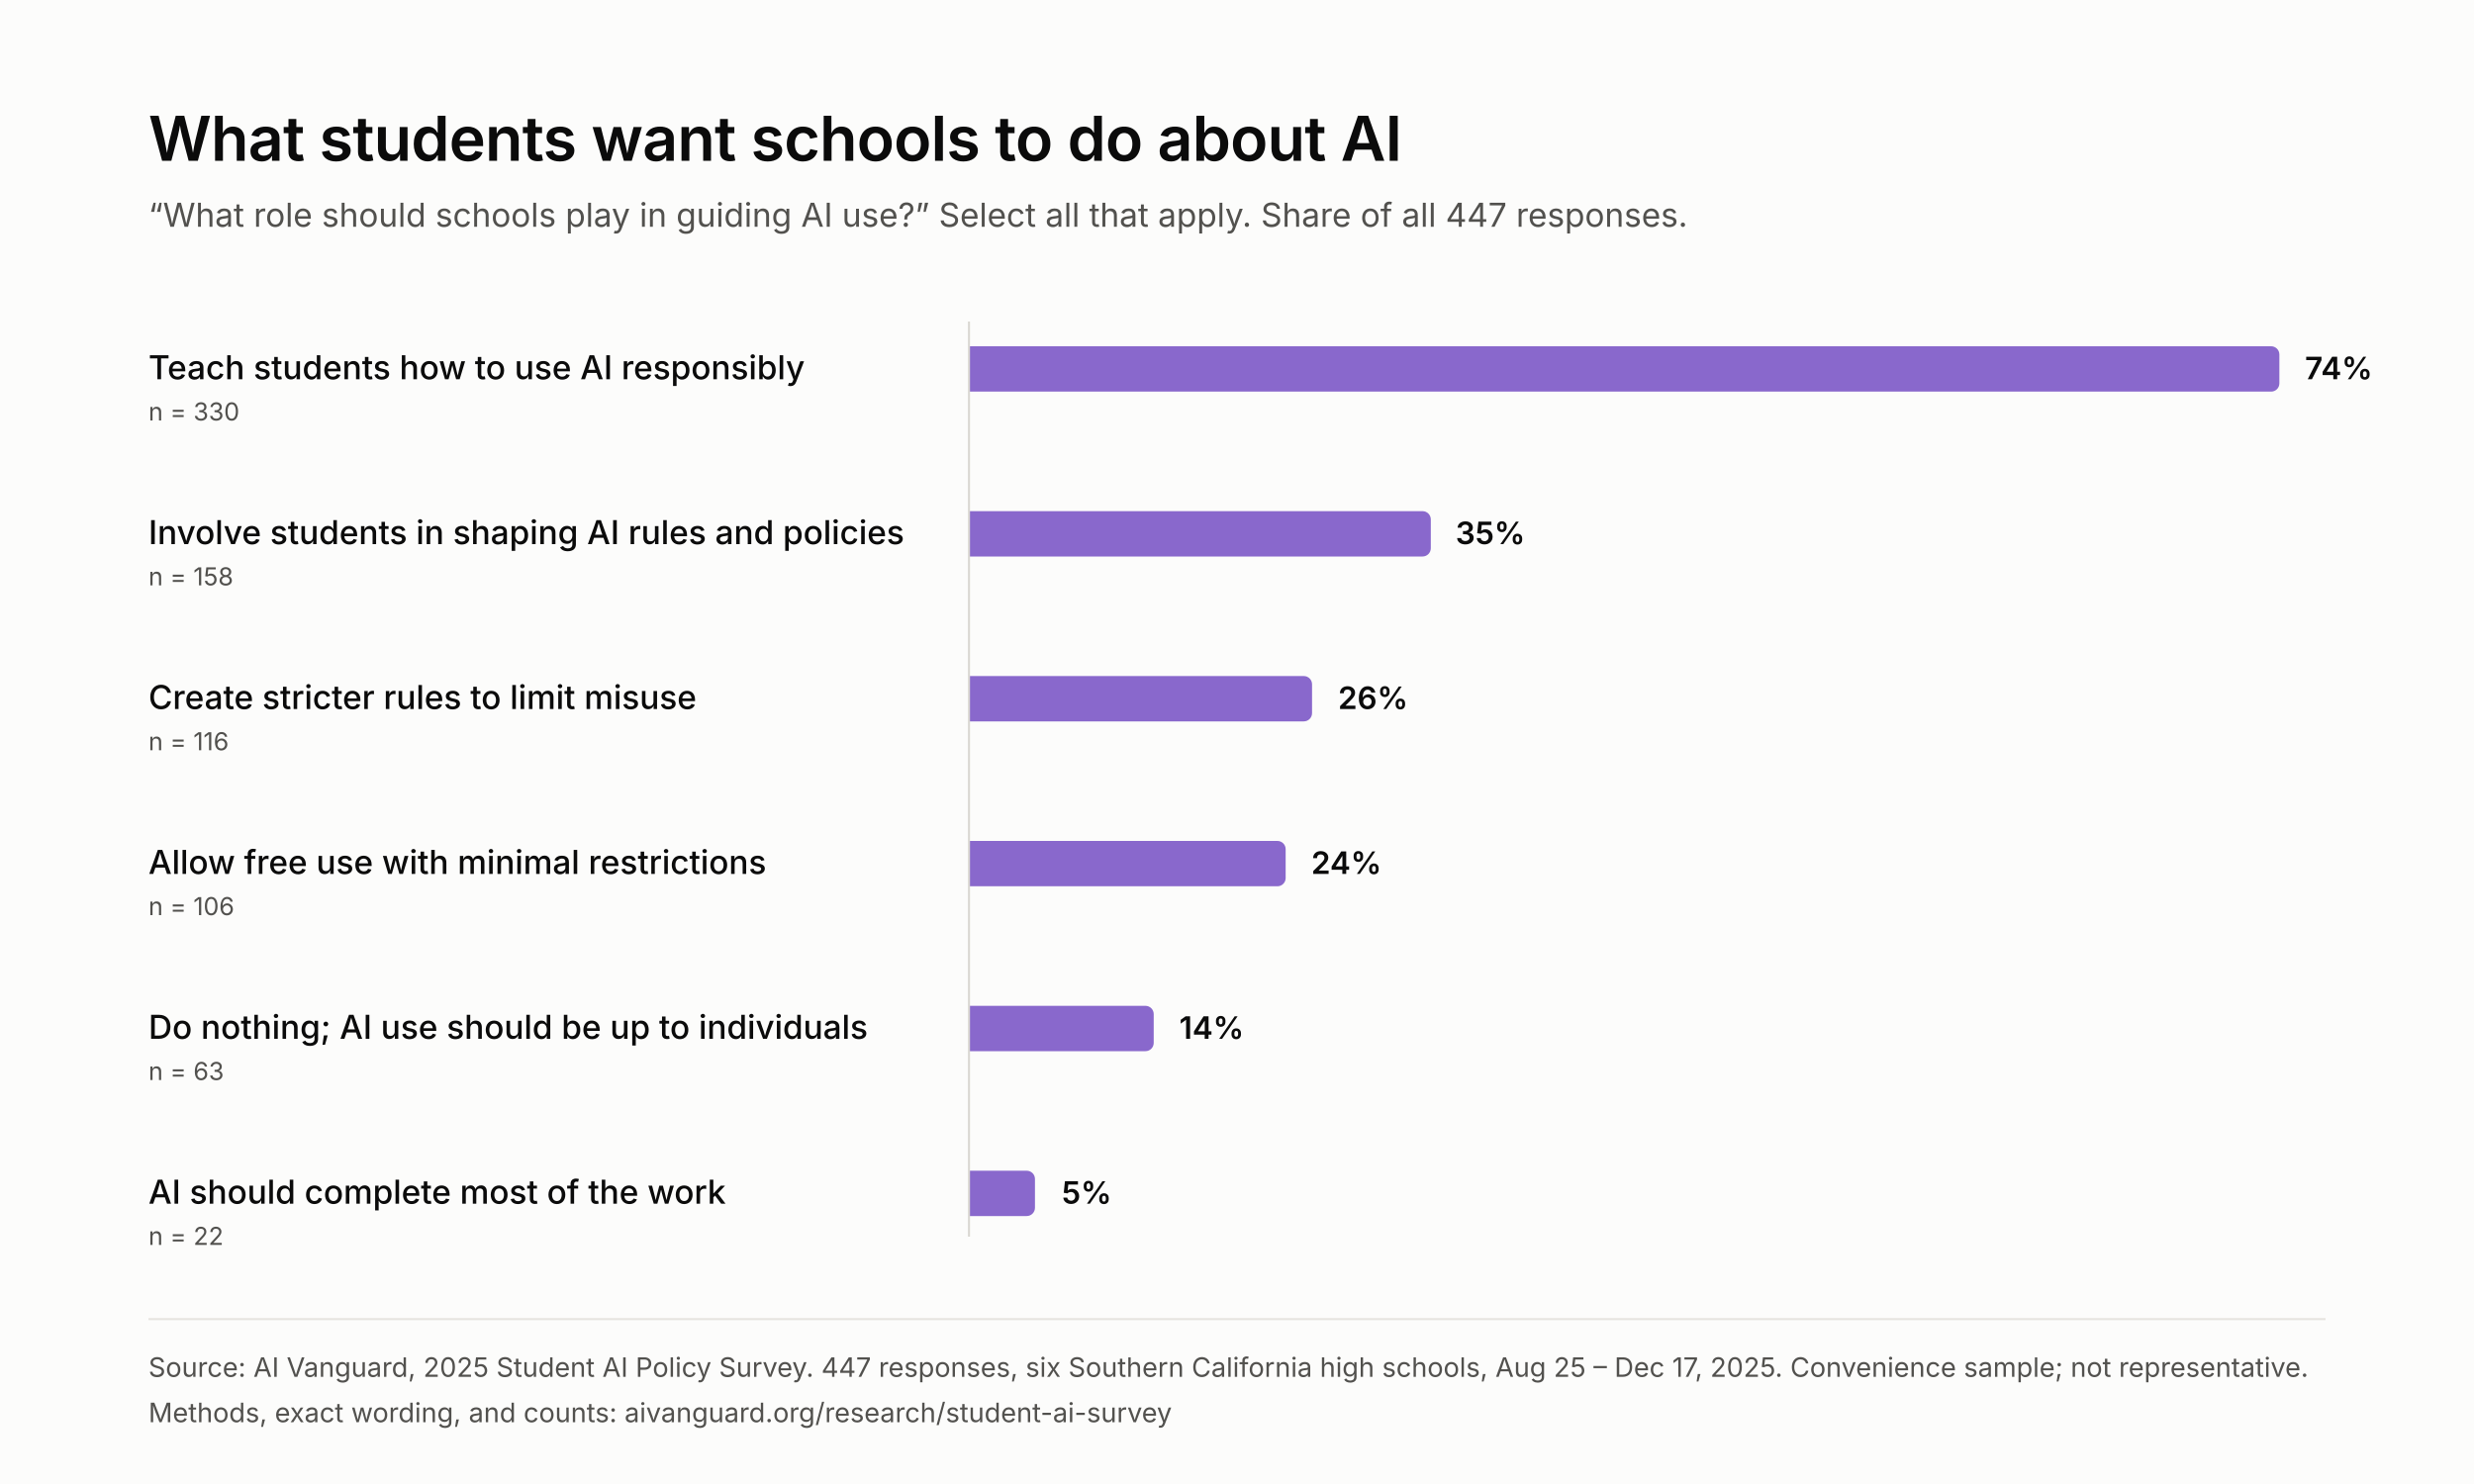
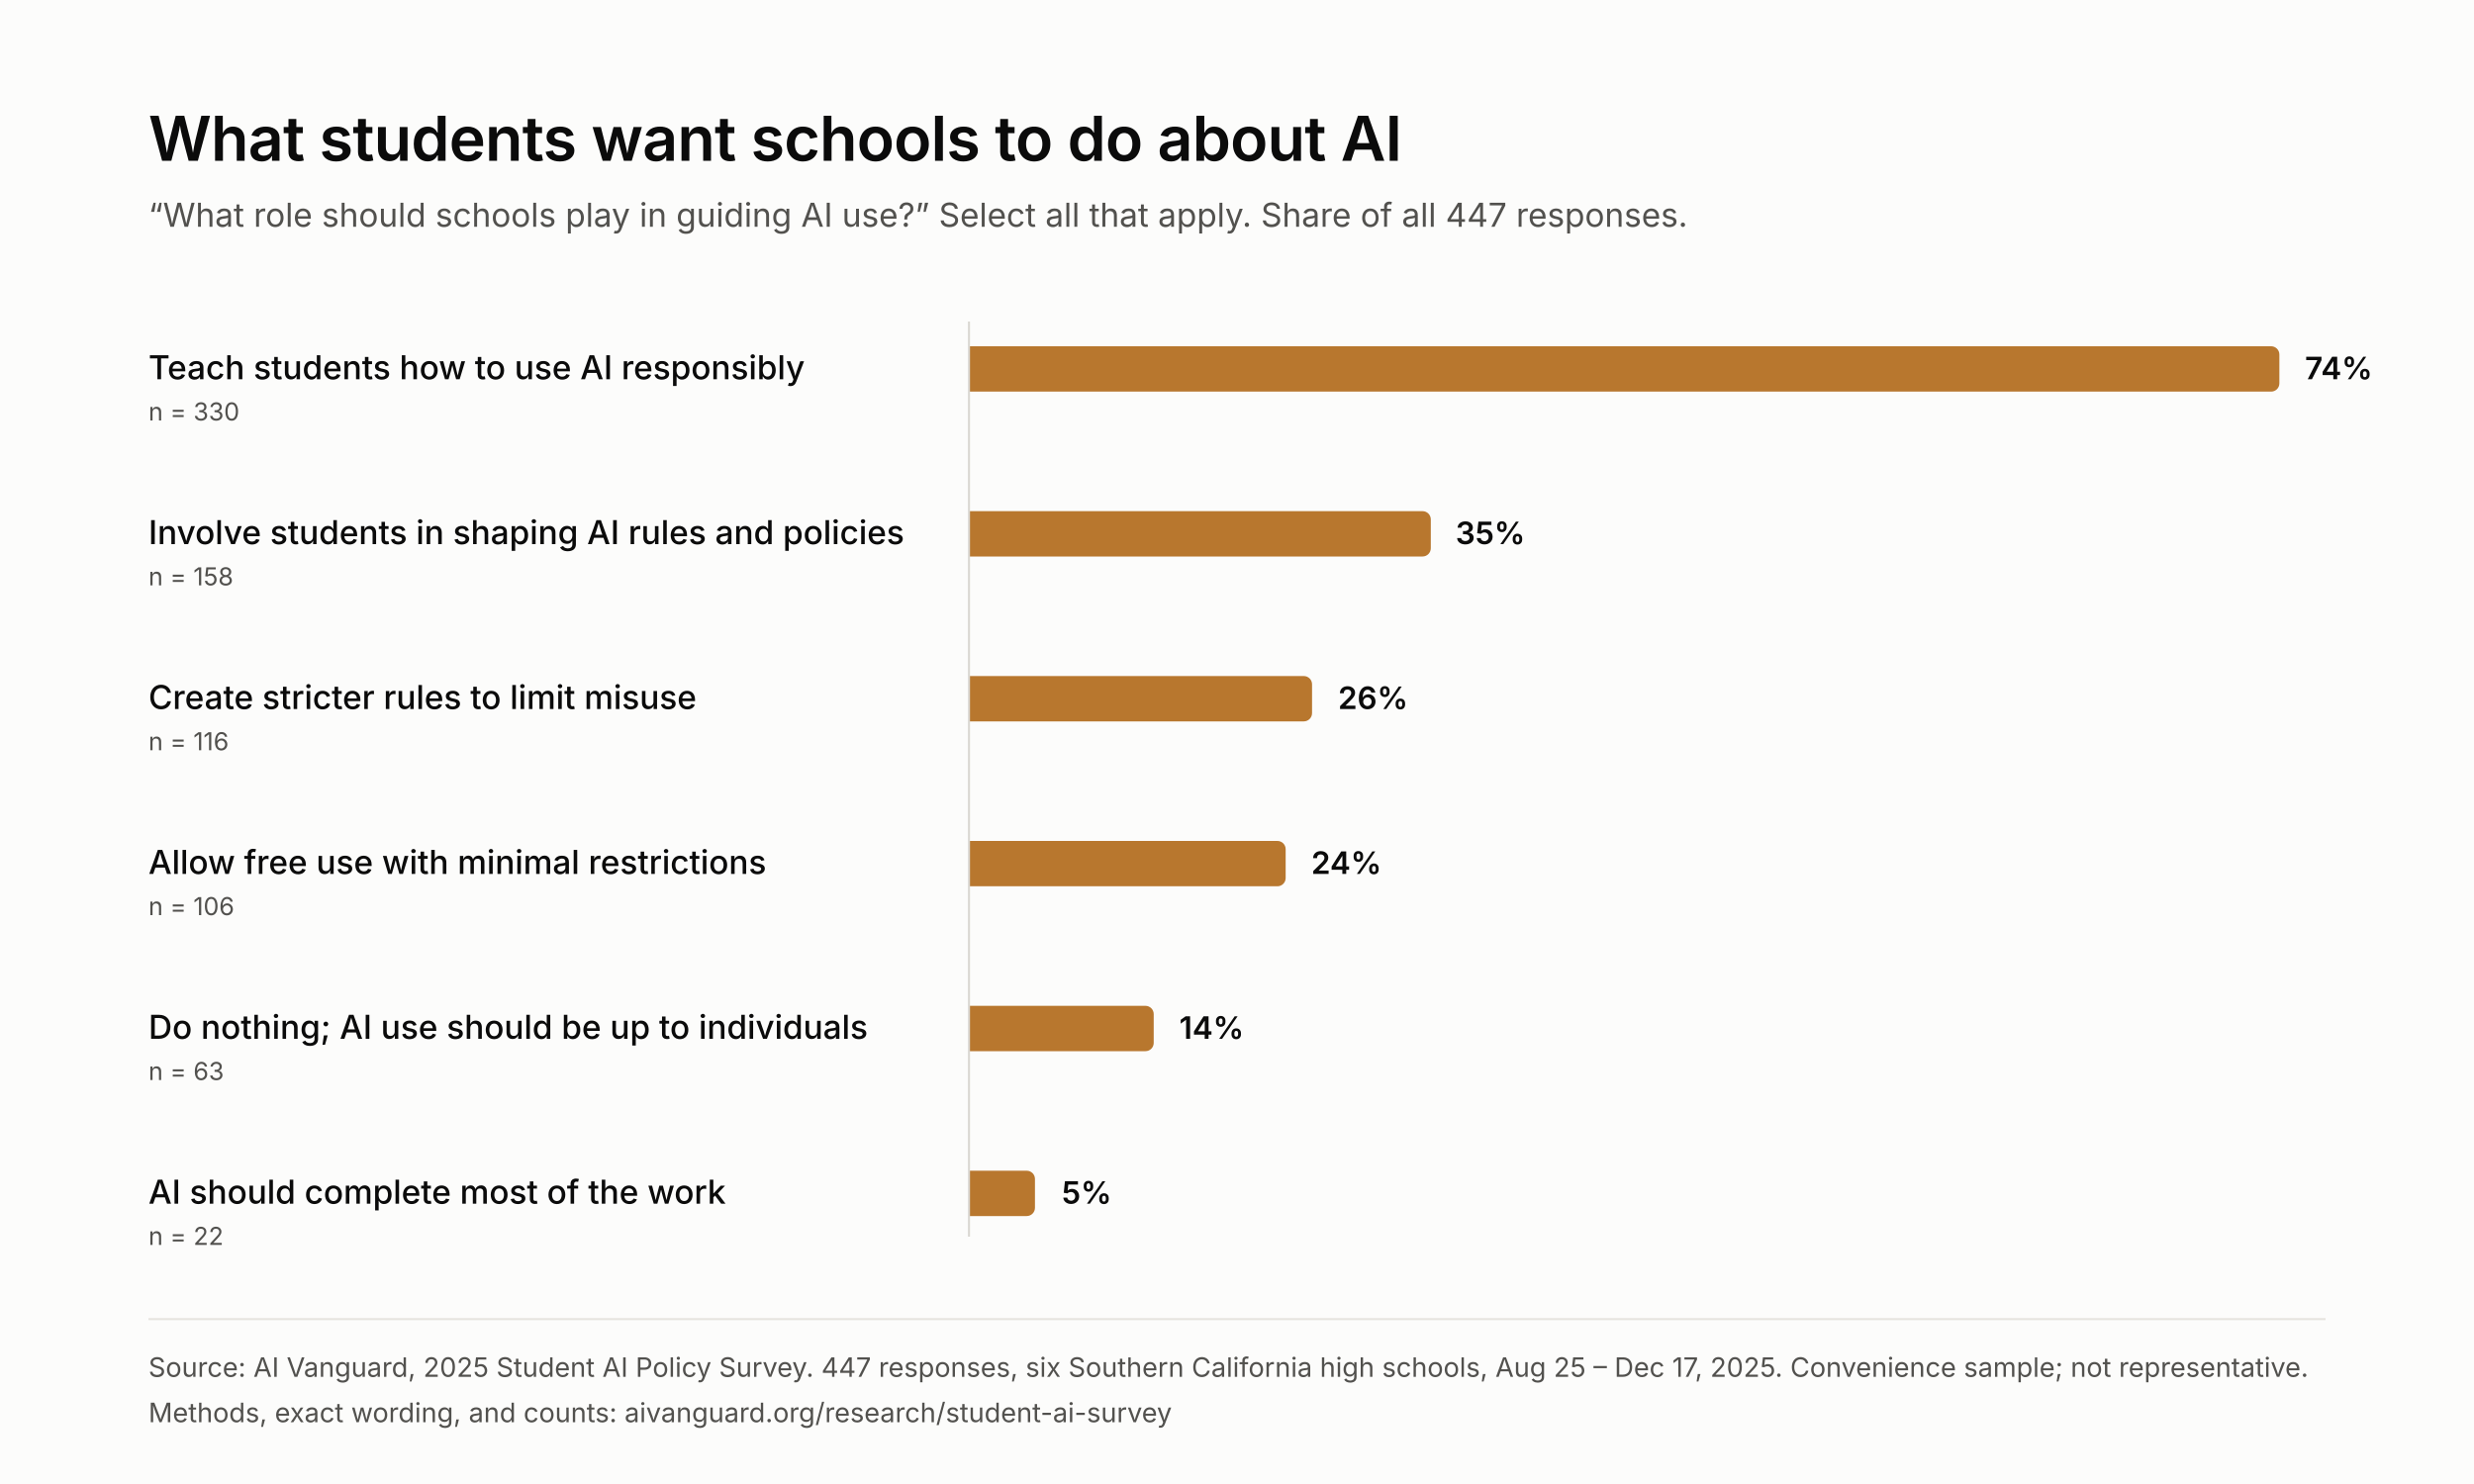
<svg xmlns="http://www.w3.org/2000/svg" width="1200" height="720" viewBox="0 0 1200 720" role="img" aria-labelledby="t d" font-family="Inter, 'Helvetica Neue', Arial, sans-serif">
  <rect width="1200" height="720" fill="#fcfcfb" />
  <text x="72" y="78" font-size="30" font-weight="600" fill="#0b0b0b" letter-spacing="-0.3">What students want schools to do about AI</text>
  <text x="72" y="110" font-size="16" fill="#52514e">“What role should schools play in guiding AI use?” Select all that apply. Share of all 447 responses.</text>
  <g font-size="16" fill="#0b0b0b">
    <text x="72" y="184" font-weight="500">Teach students how to use AI responsibly</text>
-     <path d="M470,168 H1101.6 a4,4 0 0 1 4,4 v14 a4,4 0 0 1 -4,4 H470 Z" fill="#8968cc" />
+     <path d="M470,168 H1101.6 a4,4 0 0 1 4,4 v14 a4,4 0 0 1 -4,4 H470 Z" fill="#b8772e" />
    <text x="1118" y="184" font-size="15" fill="#0b0b0b" font-weight="600">74%</text>
    <text x="72" y="204" font-size="12" fill="#52514e">n = 330</text>
    <text x="72" y="264" font-weight="500">Involve students in shaping AI rules and policies</text>
-     <path d="M470,248 H690 a4,4 0 0 1 4,4 v14 a4,4 0 0 1 -4,4 H470 Z" fill="#8968cc" />
+     <path d="M470,248 H690 a4,4 0 0 1 4,4 v14 a4,4 0 0 1 -4,4 H470 Z" fill="#b8772e" />
    <text x="706" y="264" font-size="15" fill="#0b0b0b" font-weight="600">35%</text>
    <text x="72" y="284" font-size="12" fill="#52514e">n = 158</text>
    <text x="72" y="344" font-weight="500">Create stricter rules to limit misuse</text>
-     <path d="M470,328 H632.4 a4,4 0 0 1 4,4 v14 a4,4 0 0 1 -4,4 H470 Z" fill="#8968cc" />
+     <path d="M470,328 H632.4 a4,4 0 0 1 4,4 v14 a4,4 0 0 1 -4,4 H470 Z" fill="#b8772e" />
    <text x="649" y="344" font-size="15" fill="#0b0b0b" font-weight="600">26%</text>
    <text x="72" y="364" font-size="12" fill="#52514e">n = 116</text>
    <text x="72" y="424" font-weight="500">Allow free use with minimal restrictions</text>
-     <path d="M470,408 H619.6 a4,4 0 0 1 4,4 v14 a4,4 0 0 1 -4,4 H470 Z" fill="#8968cc" />
+     <path d="M470,408 H619.6 a4,4 0 0 1 4,4 v14 a4,4 0 0 1 -4,4 H470 Z" fill="#b8772e" />
    <text x="636" y="424" font-size="15" fill="#0b0b0b" font-weight="600">24%</text>
    <text x="72" y="444" font-size="12" fill="#52514e">n = 106</text>
    <text x="72" y="504" font-weight="500">Do nothing; AI use should be up to individuals</text>
-     <path d="M470,488 H555.6 a4,4 0 0 1 4,4 v14 a4,4 0 0 1 -4,4 H470 Z" fill="#8968cc" />
+     <path d="M470,488 H555.6 a4,4 0 0 1 4,4 v14 a4,4 0 0 1 -4,4 H470 Z" fill="#b8772e" />
    <text x="572" y="504" font-size="15" fill="#0b0b0b" font-weight="600">14%</text>
    <text x="72" y="524" font-size="12" fill="#52514e">n = 63</text>
    <text x="72" y="584" font-weight="500">AI should complete most of the work</text>
-     <path d="M470,568 H498 a4,4 0 0 1 4,4 v14 a4,4 0 0 1 -4,4 H470 Z" fill="#8968cc" />
+     <path d="M470,568 H498 a4,4 0 0 1 4,4 v14 a4,4 0 0 1 -4,4 H470 Z" fill="#b8772e" />
    <text x="515" y="584" font-size="15" fill="#0b0b0b" font-weight="600">5%</text>
    <text x="72" y="604" font-size="12" fill="#52514e">n = 22</text>
  </g>
  <line x1="470" y1="156" x2="470" y2="600" stroke="#d9d7d2" stroke-width="1" />
  <line x1="72" y1="640" x2="1128" y2="640" stroke="#e6e4df" stroke-width="1" />
  <text x="72" y="668" font-size="13" fill="#52514e">Source: AI Vanguard, 2025 Student AI Policy Survey. 447 responses, six Southern California high schools, Aug 25 – Dec 17, 2025. Convenience sample; not representative.</text>
  <text x="72" y="690" font-size="13" fill="#52514e">Methods, exact wording, and counts: aivanguard.org/research/student-ai-survey</text>
</svg>
